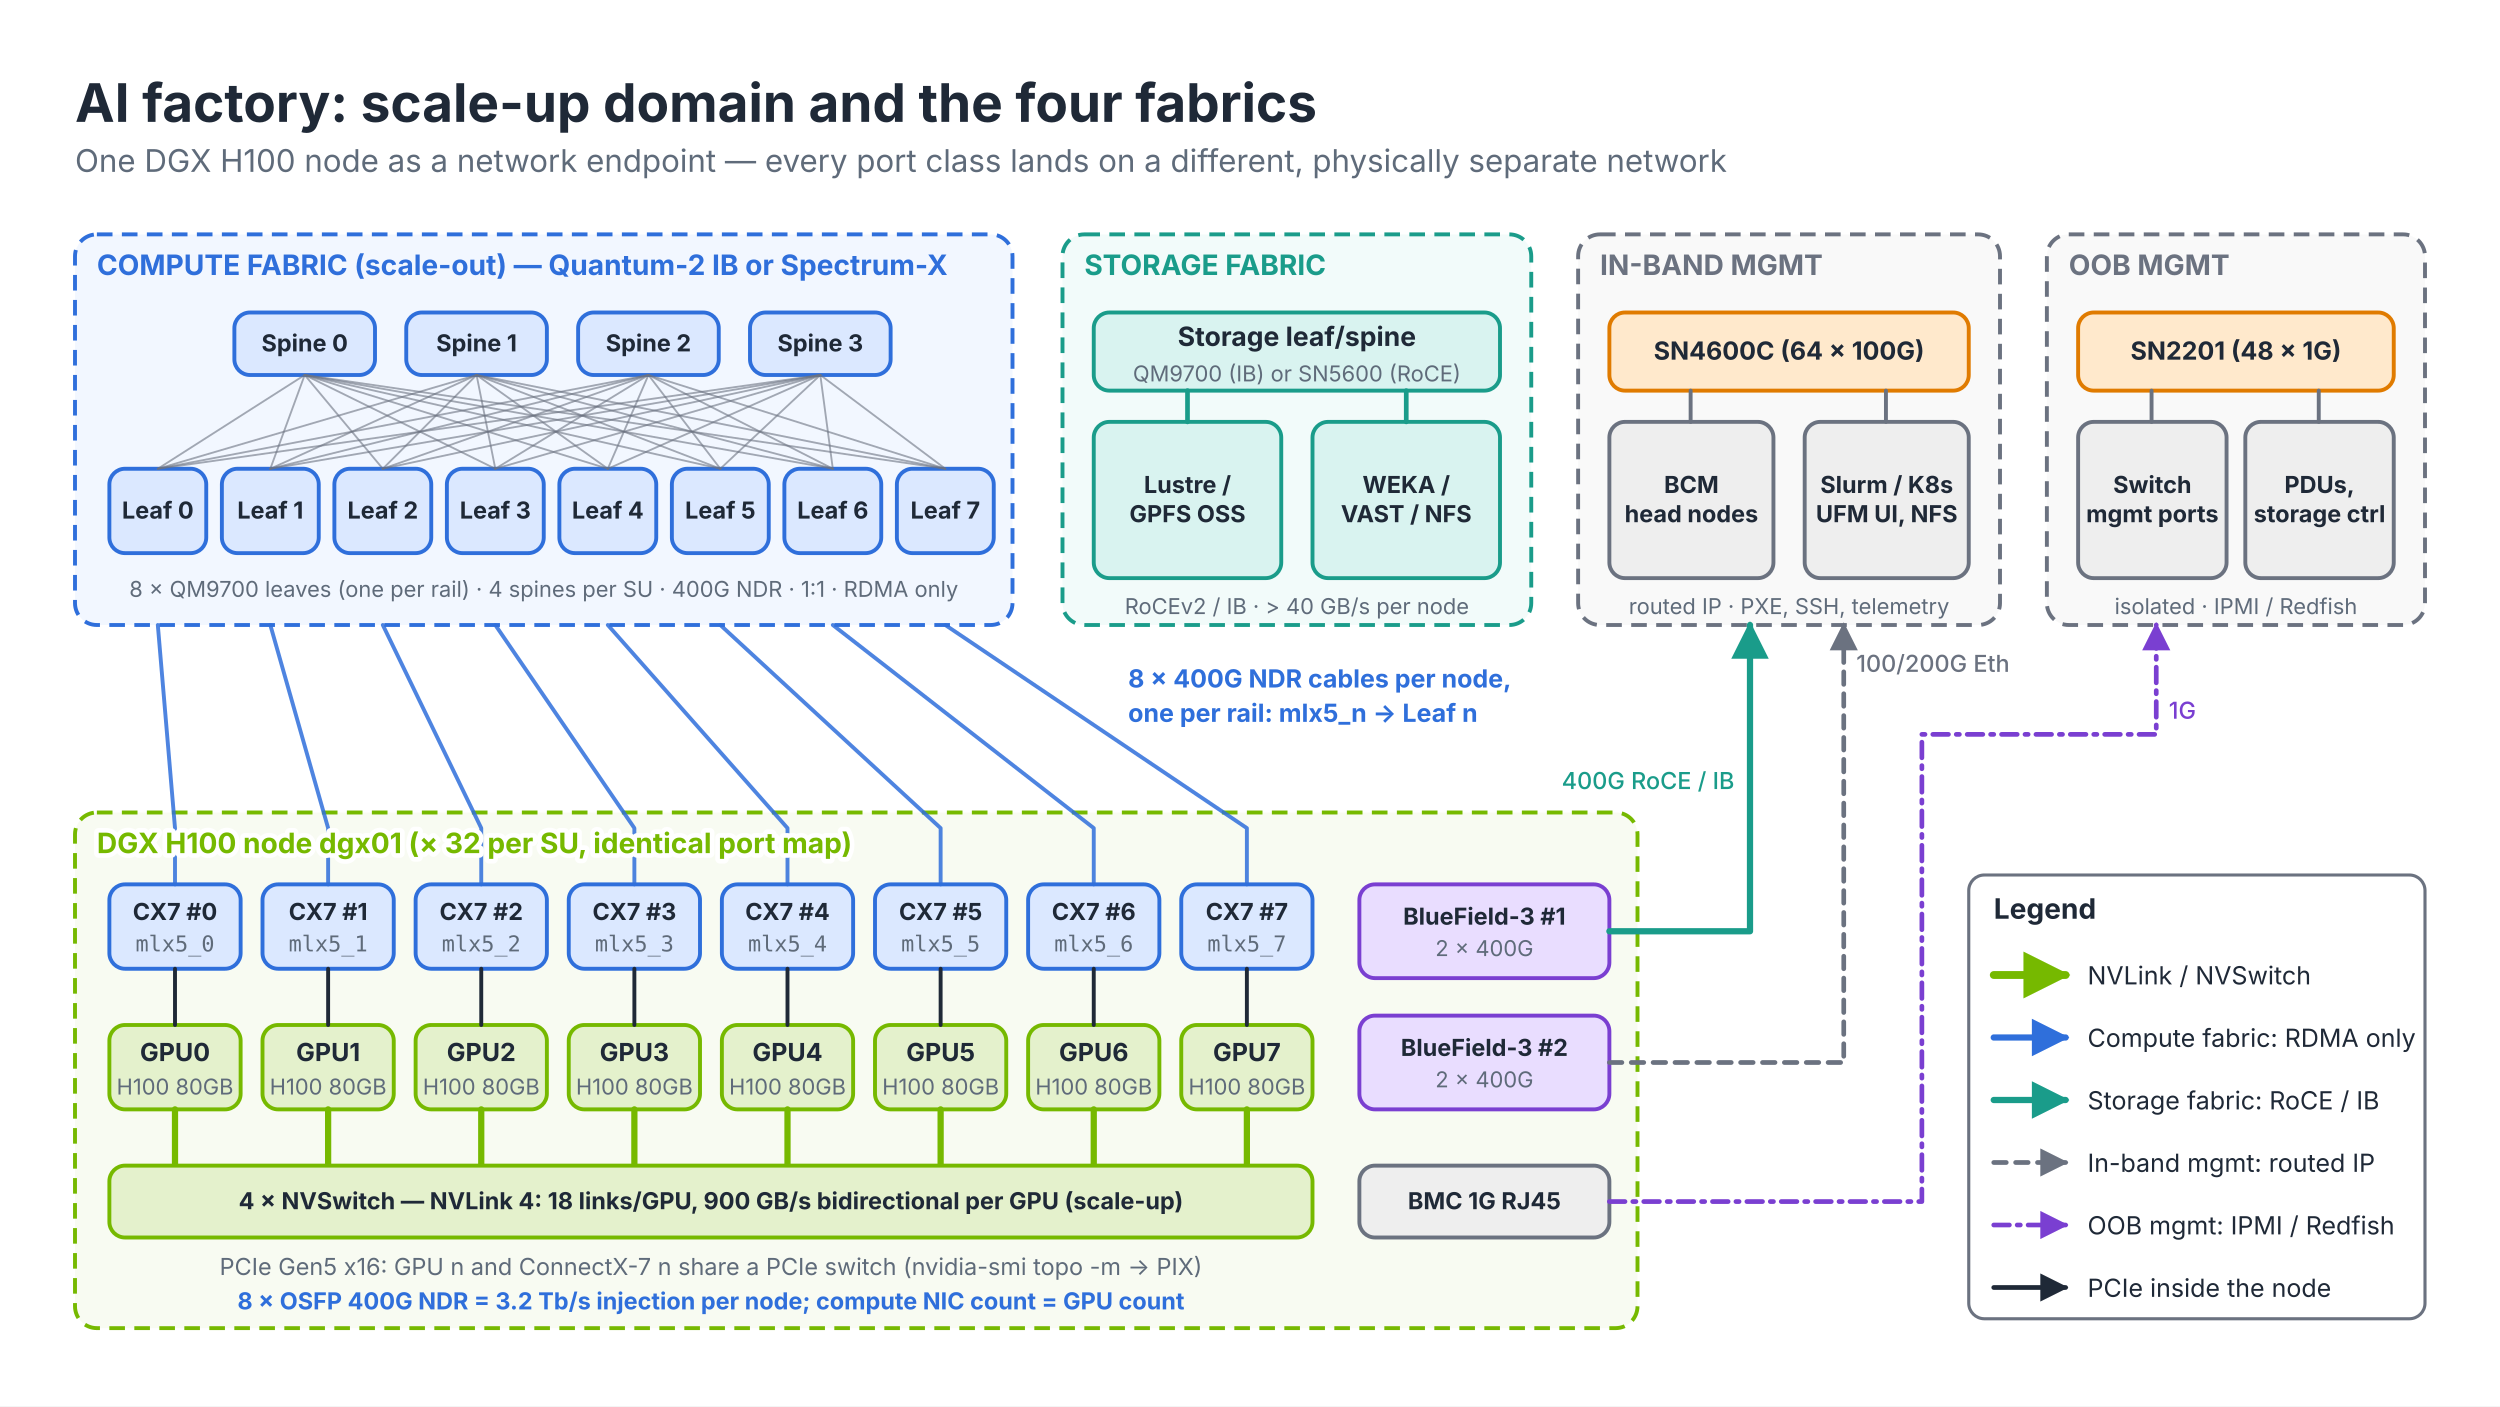
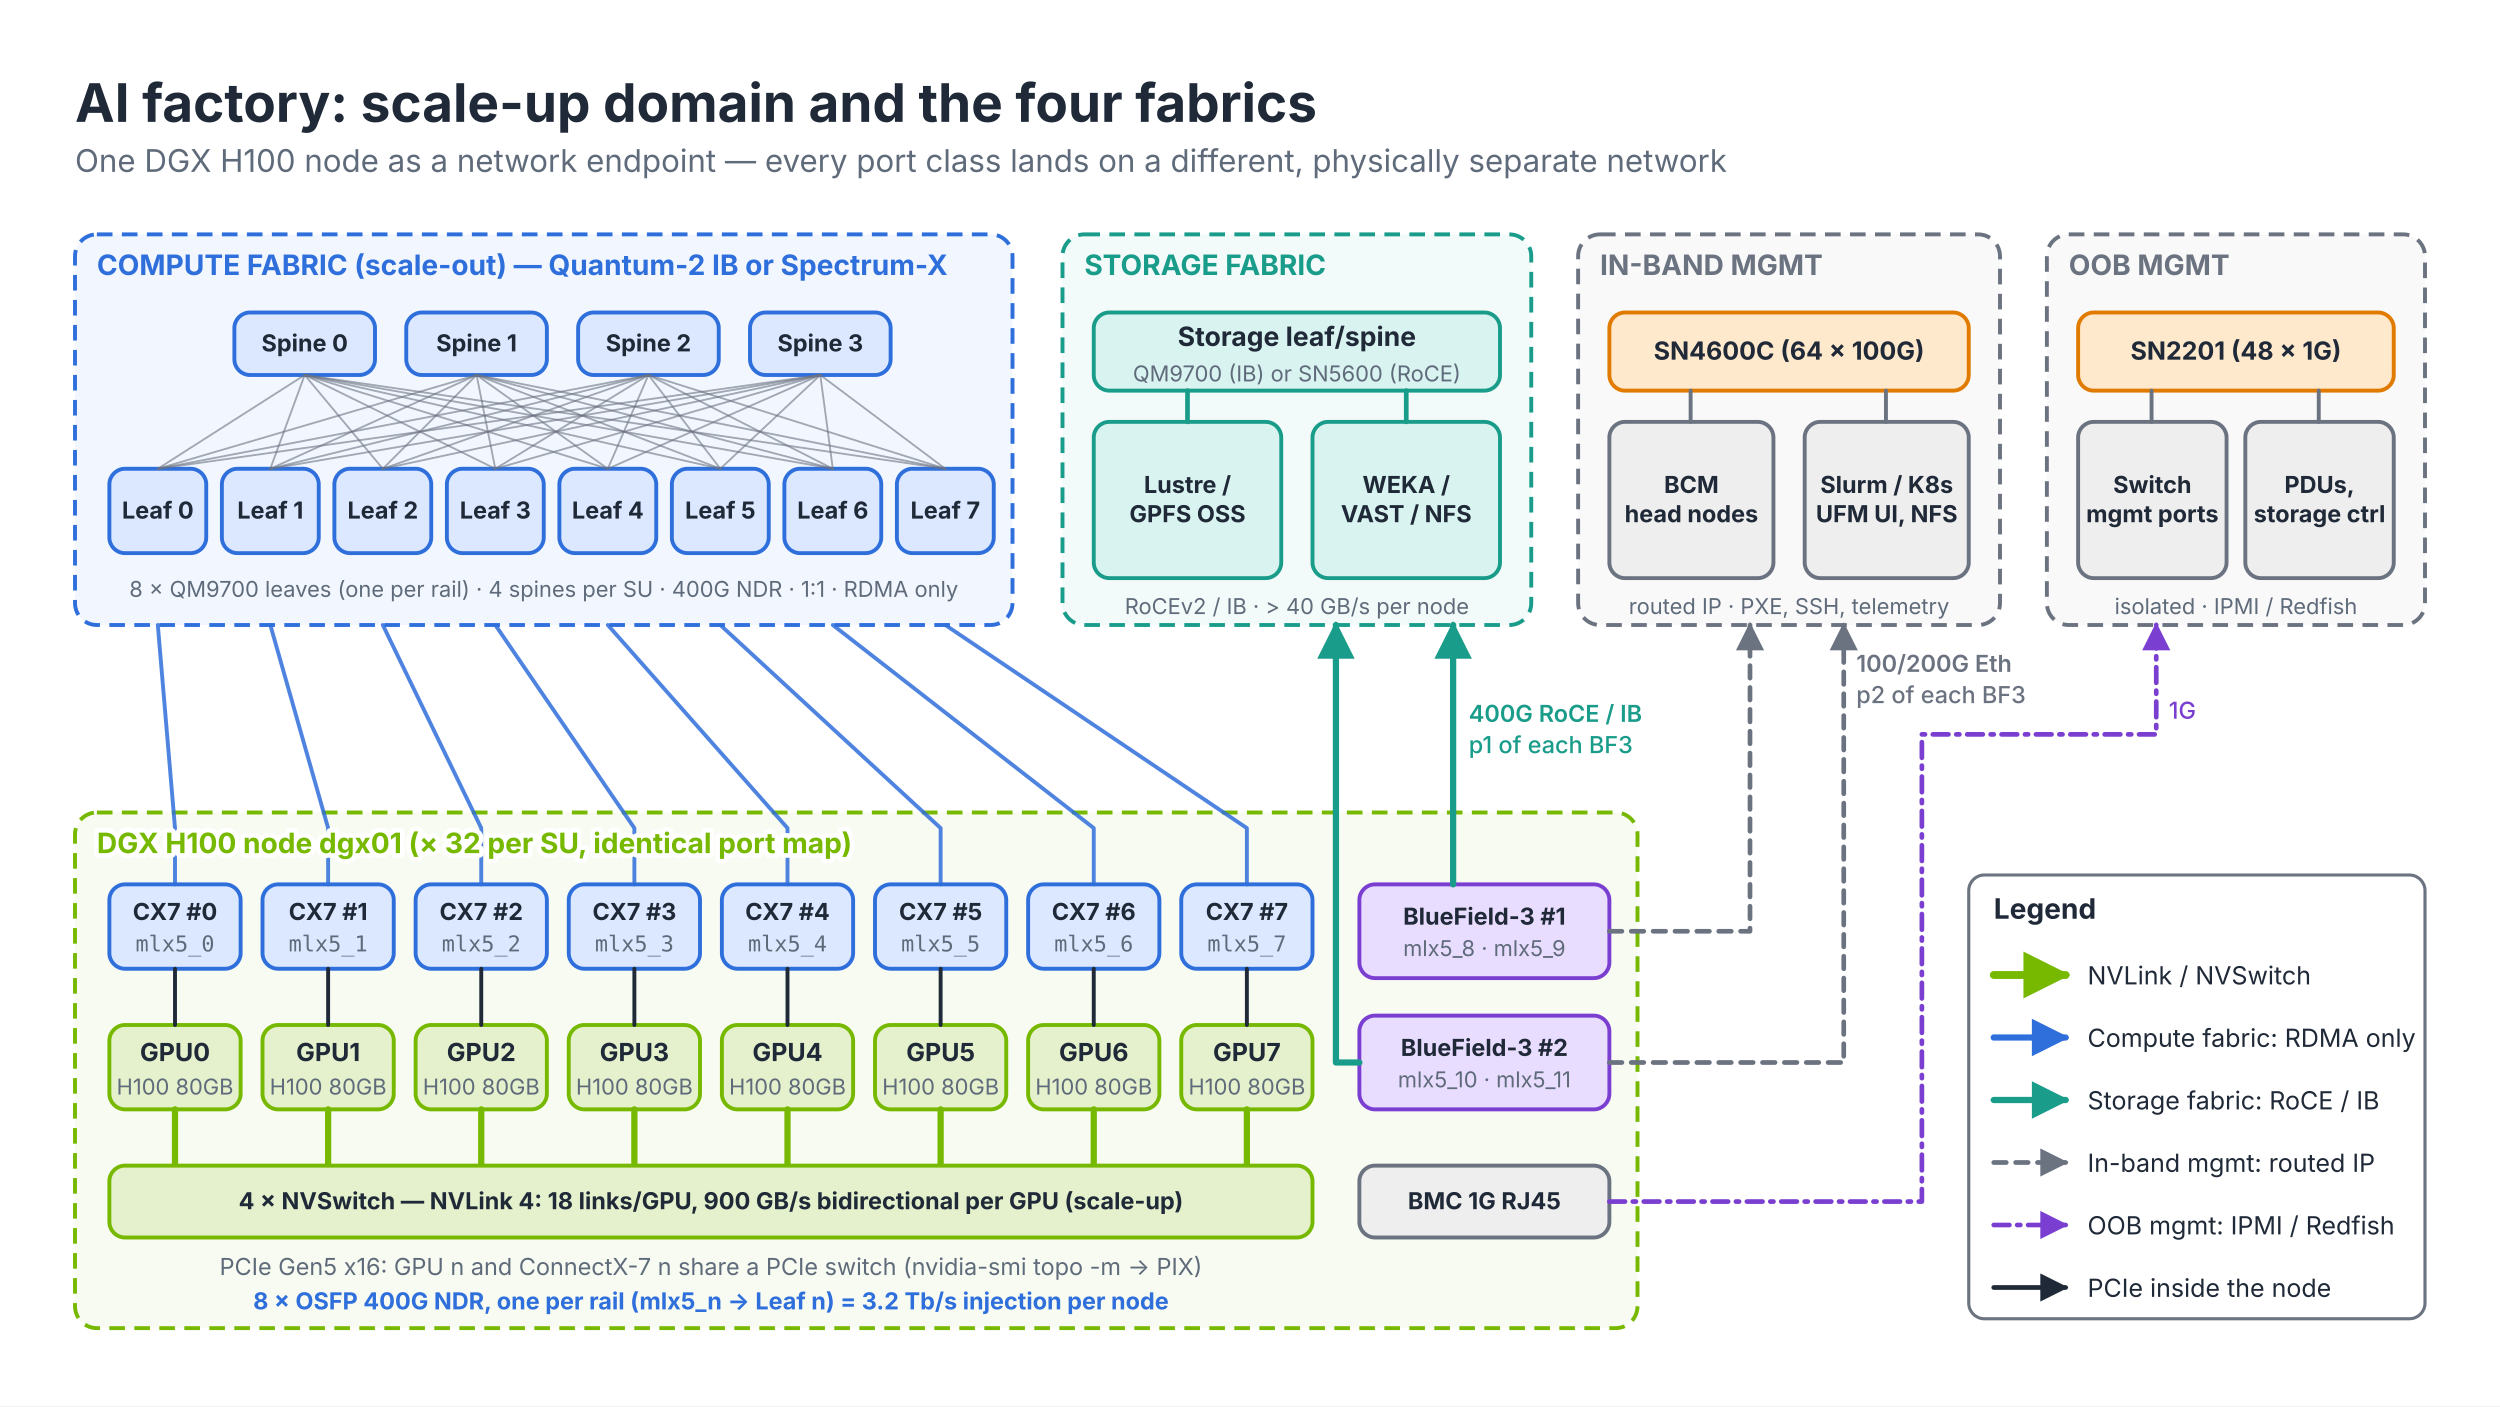
<svg xmlns="http://www.w3.org/2000/svg" viewBox="0 0 1600 900" width="100%" role="img" aria-label="AI factory: scale-up domain and the four fabrics">
  <defs>
    <marker id="arrow-blue" viewBox="0 0 10 10" refX="9" refY="5" markerWidth="6" markerHeight="6" orient="auto-start-reverse">
      <path d="M0,0 L10,5 L0,10 z" fill="#2f6fdb" />
    </marker>
    <marker id="arrow-orange" viewBox="0 0 10 10" refX="9" refY="5" markerWidth="6" markerHeight="6" orient="auto-start-reverse">
      <path d="M0,0 L10,5 L0,10 z" fill="#e07b00" />
    </marker>
    <marker id="arrow-green" viewBox="0 0 10 10" refX="9" refY="5" markerWidth="6" markerHeight="6" orient="auto-start-reverse">
      <path d="M0,0 L10,5 L0,10 z" fill="#76b900" />
    </marker>
    <marker id="arrow-teal" viewBox="0 0 10 10" refX="9" refY="5" markerWidth="6" markerHeight="6" orient="auto-start-reverse">
      <path d="M0,0 L10,5 L0,10 z" fill="#1a9c8a" />
    </marker>
    <marker id="arrow-gray" viewBox="0 0 10 10" refX="9" refY="5" markerWidth="6" markerHeight="6" orient="auto-start-reverse">
      <path d="M0,0 L10,5 L0,10 z" fill="#6b7280" />
    </marker>
    <marker id="arrow-red" viewBox="0 0 10 10" refX="9" refY="5" markerWidth="6" markerHeight="6" orient="auto-start-reverse">
      <path d="M0,0 L10,5 L0,10 z" fill="#d93025" />
    </marker>
    <marker id="arrow-purple" viewBox="0 0 10 10" refX="9" refY="5" markerWidth="6" markerHeight="6" orient="auto-start-reverse">
      <path d="M0,0 L10,5 L0,10 z" fill="#7a3fd1" />
    </marker>
    <marker id="arrow-dark" viewBox="0 0 10 10" refX="9" refY="5" markerWidth="6" markerHeight="6" orient="auto-start-reverse">
      <path d="M0,0 L10,5 L0,10 z" fill="#1f2937" />
    </marker>
    <marker id="arrow-gold" viewBox="0 0 10 10" refX="9" refY="5" markerWidth="6" markerHeight="6" orient="auto-start-reverse">
      <path d="M0,0 L10,5 L0,10 z" fill="#c9a400" />
    </marker>
  </defs>
  <rect x="0" y="0" width="1600" height="900" fill="#ffffff" />
  <text x="48" y="78" font-family="Inter, 'Segoe UI', Helvetica, Arial, sans-serif" font-size="34" font-weight="700" fill="#1f2937">AI factory: scale-up domain and the four fabrics</text>
  <text x="48" y="110" font-family="Inter, 'Segoe UI', Helvetica, Arial, sans-serif" font-size="20" fill="#5f6b7a">One DGX H100 node as a network endpoint — every port class lands on a different, physically separate network</text>
  <g>
    <rect x="48" y="150" width="600" height="250" rx="14" fill="#dbe8ff" fill-opacity="0.35" stroke="#2f6fdb" stroke-width="2.5" stroke-dasharray="10 6" />
  </g>
  <text x="62.0" y="176.0" font-family="Inter, 'Segoe UI', Helvetica, Arial, sans-serif" font-size="18" font-weight="700" fill="#2f6fdb" text-anchor="start">COMPUTE FABRIC (scale-out) — Quantum-2 IB or Spectrum-X</text>
  <g>
    <rect x="150" y="200" width="90" height="40" rx="10" fill="#dbe8ff" stroke="#2f6fdb" stroke-width="2.5" />
    <text x="195.0" y="224.9" font-family="Inter, 'Segoe UI', Helvetica, Arial, sans-serif" font-size="15" font-weight="700" fill="#1f2937" text-anchor="middle">Spine 0</text>
  </g>
  <g>
    <rect x="260" y="200" width="90" height="40" rx="10" fill="#dbe8ff" stroke="#2f6fdb" stroke-width="2.5" />
    <text x="305.0" y="224.9" font-family="Inter, 'Segoe UI', Helvetica, Arial, sans-serif" font-size="15" font-weight="700" fill="#1f2937" text-anchor="middle">Spine 1</text>
  </g>
  <g>
    <rect x="370" y="200" width="90" height="40" rx="10" fill="#dbe8ff" stroke="#2f6fdb" stroke-width="2.5" />
    <text x="415.0" y="224.9" font-family="Inter, 'Segoe UI', Helvetica, Arial, sans-serif" font-size="15" font-weight="700" fill="#1f2937" text-anchor="middle">Spine 2</text>
  </g>
  <g>
    <rect x="480" y="200" width="90" height="40" rx="10" fill="#dbe8ff" stroke="#2f6fdb" stroke-width="2.5" />
    <text x="525.0" y="224.9" font-family="Inter, 'Segoe UI', Helvetica, Arial, sans-serif" font-size="15" font-weight="700" fill="#1f2937" text-anchor="middle">Spine 3</text>
  </g>
  <g>
    <rect x="70" y="300" width="62" height="54" rx="10" fill="#dbe8ff" stroke="#2f6fdb" stroke-width="2.5" />
    <text x="101.0" y="331.9" font-family="Inter, 'Segoe UI', Helvetica, Arial, sans-serif" font-size="15" font-weight="700" fill="#1f2937" text-anchor="middle">Leaf 0</text>
  </g>
  <path d="M101.0,300.0 L195.0,240.0" fill="none" stroke="#6b7280" stroke-width="1.2" stroke-linecap="round" stroke-linejoin="round" opacity="0.6" />
  <path d="M101.0,300.0 L305.0,240.0" fill="none" stroke="#6b7280" stroke-width="1.2" stroke-linecap="round" stroke-linejoin="round" opacity="0.6" />
  <path d="M101.0,300.0 L415.0,240.0" fill="none" stroke="#6b7280" stroke-width="1.2" stroke-linecap="round" stroke-linejoin="round" opacity="0.6" />
  <path d="M101.0,300.0 L525.0,240.0" fill="none" stroke="#6b7280" stroke-width="1.2" stroke-linecap="round" stroke-linejoin="round" opacity="0.6" />
  <g>
    <rect x="142" y="300" width="62" height="54" rx="10" fill="#dbe8ff" stroke="#2f6fdb" stroke-width="2.5" />
    <text x="173.0" y="331.9" font-family="Inter, 'Segoe UI', Helvetica, Arial, sans-serif" font-size="15" font-weight="700" fill="#1f2937" text-anchor="middle">Leaf 1</text>
  </g>
  <path d="M173.0,300.0 L195.0,240.0" fill="none" stroke="#6b7280" stroke-width="1.2" stroke-linecap="round" stroke-linejoin="round" opacity="0.6" />
  <path d="M173.0,300.0 L305.0,240.0" fill="none" stroke="#6b7280" stroke-width="1.2" stroke-linecap="round" stroke-linejoin="round" opacity="0.6" />
  <path d="M173.0,300.0 L415.0,240.0" fill="none" stroke="#6b7280" stroke-width="1.2" stroke-linecap="round" stroke-linejoin="round" opacity="0.6" />
  <path d="M173.0,300.0 L525.0,240.0" fill="none" stroke="#6b7280" stroke-width="1.2" stroke-linecap="round" stroke-linejoin="round" opacity="0.6" />
  <g>
    <rect x="214" y="300" width="62" height="54" rx="10" fill="#dbe8ff" stroke="#2f6fdb" stroke-width="2.5" />
    <text x="245.0" y="331.9" font-family="Inter, 'Segoe UI', Helvetica, Arial, sans-serif" font-size="15" font-weight="700" fill="#1f2937" text-anchor="middle">Leaf 2</text>
  </g>
  <path d="M245.0,300.0 L195.0,240.0" fill="none" stroke="#6b7280" stroke-width="1.2" stroke-linecap="round" stroke-linejoin="round" opacity="0.6" />
  <path d="M245.0,300.0 L305.0,240.0" fill="none" stroke="#6b7280" stroke-width="1.2" stroke-linecap="round" stroke-linejoin="round" opacity="0.6" />
  <path d="M245.0,300.0 L415.0,240.0" fill="none" stroke="#6b7280" stroke-width="1.2" stroke-linecap="round" stroke-linejoin="round" opacity="0.6" />
  <path d="M245.0,300.0 L525.0,240.0" fill="none" stroke="#6b7280" stroke-width="1.2" stroke-linecap="round" stroke-linejoin="round" opacity="0.6" />
  <g>
    <rect x="286" y="300" width="62" height="54" rx="10" fill="#dbe8ff" stroke="#2f6fdb" stroke-width="2.5" />
    <text x="317.0" y="331.9" font-family="Inter, 'Segoe UI', Helvetica, Arial, sans-serif" font-size="15" font-weight="700" fill="#1f2937" text-anchor="middle">Leaf 3</text>
  </g>
  <path d="M317.0,300.0 L195.0,240.0" fill="none" stroke="#6b7280" stroke-width="1.2" stroke-linecap="round" stroke-linejoin="round" opacity="0.6" />
  <path d="M317.0,300.0 L305.0,240.0" fill="none" stroke="#6b7280" stroke-width="1.2" stroke-linecap="round" stroke-linejoin="round" opacity="0.6" />
  <path d="M317.0,300.0 L415.0,240.0" fill="none" stroke="#6b7280" stroke-width="1.2" stroke-linecap="round" stroke-linejoin="round" opacity="0.6" />
  <path d="M317.0,300.0 L525.0,240.0" fill="none" stroke="#6b7280" stroke-width="1.2" stroke-linecap="round" stroke-linejoin="round" opacity="0.6" />
  <g>
    <rect x="358" y="300" width="62" height="54" rx="10" fill="#dbe8ff" stroke="#2f6fdb" stroke-width="2.5" />
    <text x="389.0" y="331.9" font-family="Inter, 'Segoe UI', Helvetica, Arial, sans-serif" font-size="15" font-weight="700" fill="#1f2937" text-anchor="middle">Leaf 4</text>
  </g>
  <path d="M389.0,300.0 L195.0,240.0" fill="none" stroke="#6b7280" stroke-width="1.2" stroke-linecap="round" stroke-linejoin="round" opacity="0.6" />
  <path d="M389.0,300.0 L305.0,240.0" fill="none" stroke="#6b7280" stroke-width="1.2" stroke-linecap="round" stroke-linejoin="round" opacity="0.6" />
  <path d="M389.0,300.0 L415.0,240.0" fill="none" stroke="#6b7280" stroke-width="1.2" stroke-linecap="round" stroke-linejoin="round" opacity="0.6" />
  <path d="M389.0,300.0 L525.0,240.0" fill="none" stroke="#6b7280" stroke-width="1.2" stroke-linecap="round" stroke-linejoin="round" opacity="0.6" />
  <g>
    <rect x="430" y="300" width="62" height="54" rx="10" fill="#dbe8ff" stroke="#2f6fdb" stroke-width="2.5" />
    <text x="461.0" y="331.9" font-family="Inter, 'Segoe UI', Helvetica, Arial, sans-serif" font-size="15" font-weight="700" fill="#1f2937" text-anchor="middle">Leaf 5</text>
  </g>
  <path d="M461.0,300.0 L195.0,240.0" fill="none" stroke="#6b7280" stroke-width="1.2" stroke-linecap="round" stroke-linejoin="round" opacity="0.6" />
  <path d="M461.0,300.0 L305.0,240.0" fill="none" stroke="#6b7280" stroke-width="1.2" stroke-linecap="round" stroke-linejoin="round" opacity="0.6" />
  <path d="M461.0,300.0 L415.0,240.0" fill="none" stroke="#6b7280" stroke-width="1.2" stroke-linecap="round" stroke-linejoin="round" opacity="0.6" />
  <path d="M461.0,300.0 L525.0,240.0" fill="none" stroke="#6b7280" stroke-width="1.2" stroke-linecap="round" stroke-linejoin="round" opacity="0.6" />
  <g>
    <rect x="502" y="300" width="62" height="54" rx="10" fill="#dbe8ff" stroke="#2f6fdb" stroke-width="2.5" />
    <text x="533.0" y="331.9" font-family="Inter, 'Segoe UI', Helvetica, Arial, sans-serif" font-size="15" font-weight="700" fill="#1f2937" text-anchor="middle">Leaf 6</text>
  </g>
  <path d="M533.0,300.0 L195.0,240.0" fill="none" stroke="#6b7280" stroke-width="1.2" stroke-linecap="round" stroke-linejoin="round" opacity="0.6" />
  <path d="M533.0,300.0 L305.0,240.0" fill="none" stroke="#6b7280" stroke-width="1.2" stroke-linecap="round" stroke-linejoin="round" opacity="0.6" />
  <path d="M533.0,300.0 L415.0,240.0" fill="none" stroke="#6b7280" stroke-width="1.2" stroke-linecap="round" stroke-linejoin="round" opacity="0.6" />
  <path d="M533.0,300.0 L525.0,240.0" fill="none" stroke="#6b7280" stroke-width="1.2" stroke-linecap="round" stroke-linejoin="round" opacity="0.6" />
  <g>
    <rect x="574" y="300" width="62" height="54" rx="10" fill="#dbe8ff" stroke="#2f6fdb" stroke-width="2.5" />
    <text x="605.0" y="331.9" font-family="Inter, 'Segoe UI', Helvetica, Arial, sans-serif" font-size="15" font-weight="700" fill="#1f2937" text-anchor="middle">Leaf 7</text>
  </g>
  <path d="M605.0,300.0 L195.0,240.0" fill="none" stroke="#6b7280" stroke-width="1.2" stroke-linecap="round" stroke-linejoin="round" opacity="0.6" />
  <path d="M605.0,300.0 L305.0,240.0" fill="none" stroke="#6b7280" stroke-width="1.2" stroke-linecap="round" stroke-linejoin="round" opacity="0.6" />
  <path d="M605.0,300.0 L415.0,240.0" fill="none" stroke="#6b7280" stroke-width="1.2" stroke-linecap="round" stroke-linejoin="round" opacity="0.6" />
  <path d="M605.0,300.0 L525.0,240.0" fill="none" stroke="#6b7280" stroke-width="1.2" stroke-linecap="round" stroke-linejoin="round" opacity="0.6" />
  <text x="348.0" y="382.0" font-family="Inter, 'Segoe UI', Helvetica, Arial, sans-serif" font-size="14" font-weight="400" fill="#5f6b7a" text-anchor="middle">8 × QM9700 leaves (one per rail) · 4 spines per SU · 400G NDR · 1:1 · RDMA only</text>
  <g>
    <rect x="680" y="150" width="300" height="250" rx="14" fill="#d9f3f0" fill-opacity="0.35" stroke="#1a9c8a" stroke-width="2.5" stroke-dasharray="10 6" />
  </g>
  <text x="694.0" y="176.0" font-family="Inter, 'Segoe UI', Helvetica, Arial, sans-serif" font-size="18" font-weight="700" fill="#1a9c8a" text-anchor="start">STORAGE FABRIC</text>
  <g>
    <rect x="700" y="200" width="260" height="50" rx="10" fill="#d9f3f0" stroke="#1a9c8a" stroke-width="2.5" />
    <text x="830.0" y="221.4" font-family="Inter, 'Segoe UI', Helvetica, Arial, sans-serif" font-size="17" font-weight="700" fill="#1f2937" text-anchor="middle">Storage leaf/spine</text>
    <text x="830.0" y="244.1" font-family="Inter, 'Segoe UI', Helvetica, Arial, sans-serif" font-size="14" fill="#5f6b7a" text-anchor="middle">QM9700 (IB) or SN5600 (RoCE)</text>
  </g>
  <g>
    <rect x="700" y="270" width="120" height="100" rx="10" fill="#d9f3f0" stroke="#1a9c8a" stroke-width="2.5" />
    <text x="760.0" y="315.5" font-family="Inter, 'Segoe UI', Helvetica, Arial, sans-serif" font-size="15" font-weight="700" fill="#1f2937" text-anchor="middle">Lustre /</text>
    <text x="760.0" y="334.2" font-family="Inter, 'Segoe UI', Helvetica, Arial, sans-serif" font-size="15" font-weight="700" fill="#1f2937" text-anchor="middle">GPFS OSS</text>
  </g>
  <g>
    <rect x="840" y="270" width="120" height="100" rx="10" fill="#d9f3f0" stroke="#1a9c8a" stroke-width="2.5" />
    <text x="900.0" y="315.5" font-family="Inter, 'Segoe UI', Helvetica, Arial, sans-serif" font-size="15" font-weight="700" fill="#1f2937" text-anchor="middle">WEKA /</text>
    <text x="900.0" y="334.2" font-family="Inter, 'Segoe UI', Helvetica, Arial, sans-serif" font-size="15" font-weight="700" fill="#1f2937" text-anchor="middle">VAST / NFS</text>
  </g>
  <path d="M760.0,270.0 L760.0,250.0" fill="none" stroke="#1a9c8a" stroke-width="3" stroke-linecap="round" stroke-linejoin="round" />
  <path d="M900.0,270.0 L900.0,250.0" fill="none" stroke="#1a9c8a" stroke-width="3" stroke-linecap="round" stroke-linejoin="round" />
  <text x="830.0" y="393.0" font-family="Inter, 'Segoe UI', Helvetica, Arial, sans-serif" font-size="14" font-weight="400" fill="#5f6b7a" text-anchor="middle">RoCEv2 / IB · &gt; 40 GB/s per node</text>
  <g>
    <rect x="1010" y="150" width="270" height="250" rx="14" fill="#eeeeee" fill-opacity="0.35" stroke="#6b7280" stroke-width="2.5" stroke-dasharray="10 6" />
  </g>
  <text x="1024.0" y="176.0" font-family="Inter, 'Segoe UI', Helvetica, Arial, sans-serif" font-size="18" font-weight="700" fill="#6b7280" text-anchor="start">IN-BAND MGMT</text>
  <g>
    <rect x="1030" y="200" width="230" height="50" rx="10" fill="#ffe9cc" stroke="#e07b00" stroke-width="2.5" />
    <text x="1145.0" y="230.2" font-family="Inter, 'Segoe UI', Helvetica, Arial, sans-serif" font-size="16" font-weight="700" fill="#1f2937" text-anchor="middle">SN4600C (64 × 100G)</text>
  </g>
  <g>
    <rect x="1030" y="270" width="105" height="100" rx="10" fill="#eeeeee" stroke="#6b7280" stroke-width="2.5" />
    <text x="1082.5" y="315.5" font-family="Inter, 'Segoe UI', Helvetica, Arial, sans-serif" font-size="15" font-weight="700" fill="#1f2937" text-anchor="middle">BCM</text>
    <text x="1082.5" y="334.2" font-family="Inter, 'Segoe UI', Helvetica, Arial, sans-serif" font-size="15" font-weight="700" fill="#1f2937" text-anchor="middle">head nodes</text>
  </g>
  <g>
    <rect x="1155" y="270" width="105" height="100" rx="10" fill="#eeeeee" stroke="#6b7280" stroke-width="2.5" />
    <text x="1207.5" y="315.5" font-family="Inter, 'Segoe UI', Helvetica, Arial, sans-serif" font-size="15" font-weight="700" fill="#1f2937" text-anchor="middle">Slurm / K8s</text>
    <text x="1207.5" y="334.2" font-family="Inter, 'Segoe UI', Helvetica, Arial, sans-serif" font-size="15" font-weight="700" fill="#1f2937" text-anchor="middle">UFM UI, NFS</text>
  </g>
  <path d="M1082.0,270.0 L1082.0,250.0" fill="none" stroke="#6b7280" stroke-width="2.5" stroke-linecap="round" stroke-linejoin="round" />
  <path d="M1207.0,270.0 L1207.0,250.0" fill="none" stroke="#6b7280" stroke-width="2.5" stroke-linecap="round" stroke-linejoin="round" />
  <text x="1145.0" y="393.0" font-family="Inter, 'Segoe UI', Helvetica, Arial, sans-serif" font-size="14" font-weight="400" fill="#5f6b7a" text-anchor="middle">routed IP · PXE, SSH, telemetry</text>
  <g>
    <rect x="1310" y="150" width="242" height="250" rx="14" fill="#eeeeee" fill-opacity="0.35" stroke="#6b7280" stroke-width="2.5" stroke-dasharray="10 6" />
  </g>
  <text x="1324.0" y="176.0" font-family="Inter, 'Segoe UI', Helvetica, Arial, sans-serif" font-size="18" font-weight="700" fill="#6b7280" text-anchor="start">OOB MGMT</text>
  <g>
    <rect x="1330" y="200" width="202" height="50" rx="10" fill="#ffe9cc" stroke="#e07b00" stroke-width="2.5" />
    <text x="1431.0" y="230.2" font-family="Inter, 'Segoe UI', Helvetica, Arial, sans-serif" font-size="16" font-weight="700" fill="#1f2937" text-anchor="middle">SN2201 (48 × 1G)</text>
  </g>
  <g>
    <rect x="1330" y="270" width="95" height="100" rx="10" fill="#eeeeee" stroke="#6b7280" stroke-width="2.5" />
    <text x="1377.5" y="315.5" font-family="Inter, 'Segoe UI', Helvetica, Arial, sans-serif" font-size="15" font-weight="700" fill="#1f2937" text-anchor="middle">Switch</text>
    <text x="1377.5" y="334.2" font-family="Inter, 'Segoe UI', Helvetica, Arial, sans-serif" font-size="15" font-weight="700" fill="#1f2937" text-anchor="middle">mgmt ports</text>
  </g>
  <g>
    <rect x="1437" y="270" width="95" height="100" rx="10" fill="#eeeeee" stroke="#6b7280" stroke-width="2.5" />
    <text x="1484.5" y="315.5" font-family="Inter, 'Segoe UI', Helvetica, Arial, sans-serif" font-size="15" font-weight="700" fill="#1f2937" text-anchor="middle">PDUs,</text>
    <text x="1484.5" y="334.2" font-family="Inter, 'Segoe UI', Helvetica, Arial, sans-serif" font-size="15" font-weight="700" fill="#1f2937" text-anchor="middle">storage ctrl</text>
  </g>
  <path d="M1377.0,270.0 L1377.0,250.0" fill="none" stroke="#6b7280" stroke-width="2.5" stroke-linecap="round" stroke-linejoin="round" />
  <path d="M1484.0,270.0 L1484.0,250.0" fill="none" stroke="#6b7280" stroke-width="2.5" stroke-linecap="round" stroke-linejoin="round" />
  <text x="1431.0" y="393.0" font-family="Inter, 'Segoe UI', Helvetica, Arial, sans-serif" font-size="14" font-weight="400" fill="#5f6b7a" text-anchor="middle">isolated · IPMI / Redfish</text>
  <g>
    <rect x="48" y="520" width="1000" height="330" rx="14" fill="#e4f1cc" fill-opacity="0.25" stroke="#76b900" stroke-width="2.5" stroke-dasharray="10 6" />
  </g>
  <g>
    <rect x="70" y="566" width="84" height="54" rx="10" fill="#dbe8ff" stroke="#2f6fdb" stroke-width="2.5" />
    <text x="112.0" y="588.8" font-family="Inter, 'Segoe UI', Helvetica, Arial, sans-serif" font-size="15" font-weight="700" fill="#1f2937" text-anchor="middle">CX7 #0</text>
    <text x="112.0" y="608.9" font-family="'JetBrains Mono', Consolas, monospace" font-size="14" fill="#5f6b7a" text-anchor="middle">mlx5_0</text>
  </g>
  <g>
    <rect x="70" y="656" width="84" height="54" rx="10" fill="#e4f1cc" stroke="#76b900" stroke-width="2.5" />
    <text x="112.0" y="679.1" font-family="Inter, 'Segoe UI', Helvetica, Arial, sans-serif" font-size="16" font-weight="700" fill="#1f2937" text-anchor="middle">GPU0</text>
    <text x="112.0" y="700.5" font-family="Inter, 'Segoe UI', Helvetica, Arial, sans-serif" font-size="14" fill="#5f6b7a" text-anchor="middle">H100 80GB</text>
  </g>
  <path d="M112.0,620.0 L112.0,656.0" fill="none" stroke="#1f2937" stroke-width="2.5" stroke-linecap="round" stroke-linejoin="round" />
  <path d="M112.0,710.0 L112.0,746.0" fill="none" stroke="#76b900" stroke-width="4" stroke-linecap="round" stroke-linejoin="round" />
  <g>
    <rect x="168" y="566" width="84" height="54" rx="10" fill="#dbe8ff" stroke="#2f6fdb" stroke-width="2.5" />
    <text x="210.0" y="588.8" font-family="Inter, 'Segoe UI', Helvetica, Arial, sans-serif" font-size="15" font-weight="700" fill="#1f2937" text-anchor="middle">CX7 #1</text>
    <text x="210.0" y="608.9" font-family="'JetBrains Mono', Consolas, monospace" font-size="14" fill="#5f6b7a" text-anchor="middle">mlx5_1</text>
  </g>
  <g>
    <rect x="168" y="656" width="84" height="54" rx="10" fill="#e4f1cc" stroke="#76b900" stroke-width="2.5" />
    <text x="210.0" y="679.1" font-family="Inter, 'Segoe UI', Helvetica, Arial, sans-serif" font-size="16" font-weight="700" fill="#1f2937" text-anchor="middle">GPU1</text>
    <text x="210.0" y="700.5" font-family="Inter, 'Segoe UI', Helvetica, Arial, sans-serif" font-size="14" fill="#5f6b7a" text-anchor="middle">H100 80GB</text>
  </g>
  <path d="M210.0,620.0 L210.0,656.0" fill="none" stroke="#1f2937" stroke-width="2.5" stroke-linecap="round" stroke-linejoin="round" />
  <path d="M210.0,710.0 L210.0,746.0" fill="none" stroke="#76b900" stroke-width="4" stroke-linecap="round" stroke-linejoin="round" />
  <g>
    <rect x="266" y="566" width="84" height="54" rx="10" fill="#dbe8ff" stroke="#2f6fdb" stroke-width="2.5" />
    <text x="308.0" y="588.8" font-family="Inter, 'Segoe UI', Helvetica, Arial, sans-serif" font-size="15" font-weight="700" fill="#1f2937" text-anchor="middle">CX7 #2</text>
    <text x="308.0" y="608.9" font-family="'JetBrains Mono', Consolas, monospace" font-size="14" fill="#5f6b7a" text-anchor="middle">mlx5_2</text>
  </g>
  <g>
    <rect x="266" y="656" width="84" height="54" rx="10" fill="#e4f1cc" stroke="#76b900" stroke-width="2.5" />
    <text x="308.0" y="679.1" font-family="Inter, 'Segoe UI', Helvetica, Arial, sans-serif" font-size="16" font-weight="700" fill="#1f2937" text-anchor="middle">GPU2</text>
    <text x="308.0" y="700.5" font-family="Inter, 'Segoe UI', Helvetica, Arial, sans-serif" font-size="14" fill="#5f6b7a" text-anchor="middle">H100 80GB</text>
  </g>
  <path d="M308.0,620.0 L308.0,656.0" fill="none" stroke="#1f2937" stroke-width="2.5" stroke-linecap="round" stroke-linejoin="round" />
  <path d="M308.0,710.0 L308.0,746.0" fill="none" stroke="#76b900" stroke-width="4" stroke-linecap="round" stroke-linejoin="round" />
  <g>
    <rect x="364" y="566" width="84" height="54" rx="10" fill="#dbe8ff" stroke="#2f6fdb" stroke-width="2.5" />
    <text x="406.0" y="588.8" font-family="Inter, 'Segoe UI', Helvetica, Arial, sans-serif" font-size="15" font-weight="700" fill="#1f2937" text-anchor="middle">CX7 #3</text>
    <text x="406.0" y="608.9" font-family="'JetBrains Mono', Consolas, monospace" font-size="14" fill="#5f6b7a" text-anchor="middle">mlx5_3</text>
  </g>
  <g>
    <rect x="364" y="656" width="84" height="54" rx="10" fill="#e4f1cc" stroke="#76b900" stroke-width="2.5" />
    <text x="406.0" y="679.1" font-family="Inter, 'Segoe UI', Helvetica, Arial, sans-serif" font-size="16" font-weight="700" fill="#1f2937" text-anchor="middle">GPU3</text>
    <text x="406.0" y="700.5" font-family="Inter, 'Segoe UI', Helvetica, Arial, sans-serif" font-size="14" fill="#5f6b7a" text-anchor="middle">H100 80GB</text>
  </g>
  <path d="M406.0,620.0 L406.0,656.0" fill="none" stroke="#1f2937" stroke-width="2.5" stroke-linecap="round" stroke-linejoin="round" />
  <path d="M406.0,710.0 L406.0,746.0" fill="none" stroke="#76b900" stroke-width="4" stroke-linecap="round" stroke-linejoin="round" />
  <g>
    <rect x="462" y="566" width="84" height="54" rx="10" fill="#dbe8ff" stroke="#2f6fdb" stroke-width="2.5" />
    <text x="504.0" y="588.8" font-family="Inter, 'Segoe UI', Helvetica, Arial, sans-serif" font-size="15" font-weight="700" fill="#1f2937" text-anchor="middle">CX7 #4</text>
    <text x="504.0" y="608.9" font-family="'JetBrains Mono', Consolas, monospace" font-size="14" fill="#5f6b7a" text-anchor="middle">mlx5_4</text>
  </g>
  <g>
    <rect x="462" y="656" width="84" height="54" rx="10" fill="#e4f1cc" stroke="#76b900" stroke-width="2.5" />
    <text x="504.0" y="679.1" font-family="Inter, 'Segoe UI', Helvetica, Arial, sans-serif" font-size="16" font-weight="700" fill="#1f2937" text-anchor="middle">GPU4</text>
    <text x="504.0" y="700.5" font-family="Inter, 'Segoe UI', Helvetica, Arial, sans-serif" font-size="14" fill="#5f6b7a" text-anchor="middle">H100 80GB</text>
  </g>
  <path d="M504.0,620.0 L504.0,656.0" fill="none" stroke="#1f2937" stroke-width="2.5" stroke-linecap="round" stroke-linejoin="round" />
  <path d="M504.0,710.0 L504.0,746.0" fill="none" stroke="#76b900" stroke-width="4" stroke-linecap="round" stroke-linejoin="round" />
  <g>
    <rect x="560" y="566" width="84" height="54" rx="10" fill="#dbe8ff" stroke="#2f6fdb" stroke-width="2.5" />
    <text x="602.0" y="588.8" font-family="Inter, 'Segoe UI', Helvetica, Arial, sans-serif" font-size="15" font-weight="700" fill="#1f2937" text-anchor="middle">CX7 #5</text>
    <text x="602.0" y="608.9" font-family="'JetBrains Mono', Consolas, monospace" font-size="14" fill="#5f6b7a" text-anchor="middle">mlx5_5</text>
  </g>
  <g>
    <rect x="560" y="656" width="84" height="54" rx="10" fill="#e4f1cc" stroke="#76b900" stroke-width="2.5" />
    <text x="602.0" y="679.1" font-family="Inter, 'Segoe UI', Helvetica, Arial, sans-serif" font-size="16" font-weight="700" fill="#1f2937" text-anchor="middle">GPU5</text>
    <text x="602.0" y="700.5" font-family="Inter, 'Segoe UI', Helvetica, Arial, sans-serif" font-size="14" fill="#5f6b7a" text-anchor="middle">H100 80GB</text>
  </g>
  <path d="M602.0,620.0 L602.0,656.0" fill="none" stroke="#1f2937" stroke-width="2.5" stroke-linecap="round" stroke-linejoin="round" />
  <path d="M602.0,710.0 L602.0,746.0" fill="none" stroke="#76b900" stroke-width="4" stroke-linecap="round" stroke-linejoin="round" />
  <g>
    <rect x="658" y="566" width="84" height="54" rx="10" fill="#dbe8ff" stroke="#2f6fdb" stroke-width="2.5" />
    <text x="700.0" y="588.8" font-family="Inter, 'Segoe UI', Helvetica, Arial, sans-serif" font-size="15" font-weight="700" fill="#1f2937" text-anchor="middle">CX7 #6</text>
    <text x="700.0" y="608.9" font-family="'JetBrains Mono', Consolas, monospace" font-size="14" fill="#5f6b7a" text-anchor="middle">mlx5_6</text>
  </g>
  <g>
    <rect x="658" y="656" width="84" height="54" rx="10" fill="#e4f1cc" stroke="#76b900" stroke-width="2.5" />
    <text x="700.0" y="679.1" font-family="Inter, 'Segoe UI', Helvetica, Arial, sans-serif" font-size="16" font-weight="700" fill="#1f2937" text-anchor="middle">GPU6</text>
    <text x="700.0" y="700.5" font-family="Inter, 'Segoe UI', Helvetica, Arial, sans-serif" font-size="14" fill="#5f6b7a" text-anchor="middle">H100 80GB</text>
  </g>
  <path d="M700.0,620.0 L700.0,656.0" fill="none" stroke="#1f2937" stroke-width="2.5" stroke-linecap="round" stroke-linejoin="round" />
  <path d="M700.0,710.0 L700.0,746.0" fill="none" stroke="#76b900" stroke-width="4" stroke-linecap="round" stroke-linejoin="round" />
  <g>
    <rect x="756" y="566" width="84" height="54" rx="10" fill="#dbe8ff" stroke="#2f6fdb" stroke-width="2.5" />
    <text x="798.0" y="588.8" font-family="Inter, 'Segoe UI', Helvetica, Arial, sans-serif" font-size="15" font-weight="700" fill="#1f2937" text-anchor="middle">CX7 #7</text>
    <text x="798.0" y="608.9" font-family="'JetBrains Mono', Consolas, monospace" font-size="14" fill="#5f6b7a" text-anchor="middle">mlx5_7</text>
  </g>
  <g>
    <rect x="756" y="656" width="84" height="54" rx="10" fill="#e4f1cc" stroke="#76b900" stroke-width="2.5" />
    <text x="798.0" y="679.1" font-family="Inter, 'Segoe UI', Helvetica, Arial, sans-serif" font-size="16" font-weight="700" fill="#1f2937" text-anchor="middle">GPU7</text>
    <text x="798.0" y="700.5" font-family="Inter, 'Segoe UI', Helvetica, Arial, sans-serif" font-size="14" fill="#5f6b7a" text-anchor="middle">H100 80GB</text>
  </g>
  <path d="M798.0,620.0 L798.0,656.0" fill="none" stroke="#1f2937" stroke-width="2.5" stroke-linecap="round" stroke-linejoin="round" />
  <path d="M798.0,710.0 L798.0,746.0" fill="none" stroke="#76b900" stroke-width="4" stroke-linecap="round" stroke-linejoin="round" />
  <g>
    <rect x="70" y="746" width="770" height="46" rx="10" fill="#e4f1cc" stroke="#76b900" stroke-width="2.5" />
    <text x="455.0" y="773.9" font-family="Inter, 'Segoe UI', Helvetica, Arial, sans-serif" font-size="15" font-weight="700" fill="#1f2937" text-anchor="middle">4 × NVSwitch  —  NVLink 4: 18 links/GPU, 900 GB/s bidirectional per GPU (scale-up)</text>
  </g>
  <text x="455.0" y="816.0" font-family="Inter, 'Segoe UI', Helvetica, Arial, sans-serif" font-size="15" font-weight="400" fill="#5f6b7a" text-anchor="middle">PCIe Gen5 x16: GPU n and ConnectX-7 n share a PCIe switch  (nvidia-smi topo -m → PIX)</text>
-   <text x="455.0" y="838.0" font-family="Inter, 'Segoe UI', Helvetica, Arial, sans-serif" font-size="15" font-weight="700" fill="#2f6fdb" text-anchor="middle">8 × OSFP 400G NDR = 3.2 Tb/s injection per node; compute NIC count = GPU count</text>
+   <text x="455.0" y="838.0" font-family="Inter, 'Segoe UI', Helvetica, Arial, sans-serif" font-size="15" font-weight="700" fill="#2f6fdb" text-anchor="middle">8 × OSFP 400G NDR, one per rail (mlx5_n → Leaf n) = 3.2 Tb/s injection per node</text>
  <g>
    <rect x="870" y="566" width="160" height="60" rx="10" fill="#e9ddff" stroke="#7a3fd1" stroke-width="2.5" />
    <text x="950.0" y="591.8" font-family="Inter, 'Segoe UI', Helvetica, Arial, sans-serif" font-size="15" font-weight="700" fill="#1f2937" text-anchor="middle">BlueField-3 #1</text>
-     <text x="950.0" y="611.9" font-family="Inter, 'Segoe UI', Helvetica, Arial, sans-serif" font-size="14" fill="#5f6b7a" text-anchor="middle">2 × 400G</text>
+     <text x="950.0" y="611.9" font-family="Inter, 'Segoe UI', Helvetica, Arial, sans-serif" font-size="14" fill="#5f6b7a" text-anchor="middle">mlx5_8 · mlx5_9</text>
  </g>
  <g>
    <rect x="870" y="650" width="160" height="60" rx="10" fill="#e9ddff" stroke="#7a3fd1" stroke-width="2.5" />
    <text x="950.0" y="675.8" font-family="Inter, 'Segoe UI', Helvetica, Arial, sans-serif" font-size="15" font-weight="700" fill="#1f2937" text-anchor="middle">BlueField-3 #2</text>
-     <text x="950.0" y="695.9" font-family="Inter, 'Segoe UI', Helvetica, Arial, sans-serif" font-size="14" fill="#5f6b7a" text-anchor="middle">2 × 400G</text>
+     <text x="950.0" y="695.9" font-family="Inter, 'Segoe UI', Helvetica, Arial, sans-serif" font-size="14" fill="#5f6b7a" text-anchor="middle">mlx5_10 · mlx5_11</text>
  </g>
  <g>
    <rect x="870" y="746" width="160" height="46" rx="10" fill="#eeeeee" stroke="#6b7280" stroke-width="2.5" />
    <text x="950.0" y="773.9" font-family="Inter, 'Segoe UI', Helvetica, Arial, sans-serif" font-size="15" font-weight="700" fill="#1f2937" text-anchor="middle">BMC  1G RJ45</text>
  </g>
  <path d="M112.0,566.0 L112.0,530.0 L101.0,400.0" fill="none" stroke="#2f6fdb" stroke-width="2.5" stroke-linecap="round" stroke-linejoin="round" opacity="0.85" />
  <path d="M210.0,566.0 L210.0,530.0 L173.0,400.0" fill="none" stroke="#2f6fdb" stroke-width="2.5" stroke-linecap="round" stroke-linejoin="round" opacity="0.85" />
  <path d="M308.0,566.0 L308.0,530.0 L245.0,400.0" fill="none" stroke="#2f6fdb" stroke-width="2.5" stroke-linecap="round" stroke-linejoin="round" opacity="0.85" />
  <path d="M406.0,566.0 L406.0,530.0 L317.0,400.0" fill="none" stroke="#2f6fdb" stroke-width="2.5" stroke-linecap="round" stroke-linejoin="round" opacity="0.85" />
  <path d="M504.0,566.0 L504.0,530.0 L389.0,400.0" fill="none" stroke="#2f6fdb" stroke-width="2.5" stroke-linecap="round" stroke-linejoin="round" opacity="0.85" />
  <path d="M602.0,566.0 L602.0,530.0 L461.0,400.0" fill="none" stroke="#2f6fdb" stroke-width="2.5" stroke-linecap="round" stroke-linejoin="round" opacity="0.85" />
  <path d="M700.0,566.0 L700.0,530.0 L533.0,400.0" fill="none" stroke="#2f6fdb" stroke-width="2.5" stroke-linecap="round" stroke-linejoin="round" opacity="0.85" />
  <path d="M798.0,566.0 L798.0,530.0 L605.0,400.0" fill="none" stroke="#2f6fdb" stroke-width="2.5" stroke-linecap="round" stroke-linejoin="round" opacity="0.85" />
  <text x="62.0" y="546.0" font-family="Inter, 'Segoe UI', Helvetica, Arial, sans-serif" font-size="18" font-weight="700" fill="#ffffff" stroke="#ffffff" stroke-width="6" stroke-linejoin="round" text-anchor="start" aria-hidden="true">DGX H100 node dgx01   (× 32 per SU, identical port map)</text>
  <text x="62.0" y="546.0" font-family="Inter, 'Segoe UI', Helvetica, Arial, sans-serif" font-size="18" font-weight="700" fill="#76b900" text-anchor="start">DGX H100 node dgx01   (× 32 per SU, identical port map)</text>
-   <text x="722.0" y="440.0" font-family="Inter, 'Segoe UI', Helvetica, Arial, sans-serif" font-size="16" font-weight="700" fill="#2f6fdb" text-anchor="start">8 × 400G NDR cables per node,</text>
-   <text x="722.0" y="462.0" font-family="Inter, 'Segoe UI', Helvetica, Arial, sans-serif" font-size="16" font-weight="700" fill="#2f6fdb" text-anchor="start">one per rail: mlx5_n → Leaf n</text>
-   <path d="M1030.0,596.0 L1120.0,596.0 L1120.0,400.0" fill="none" stroke="#1a9c8a" stroke-width="4" stroke-linecap="round" stroke-linejoin="round" marker-end="url(#arrow-teal)" />
-   <text x="1110.0" y="505.0" font-family="Inter, 'Segoe UI', Helvetica, Arial, sans-serif" font-size="15" font-weight="500" fill="#1a9c8a" text-anchor="end">400G RoCE / IB</text>
+   <path d="M930.0,566.0 L930.0,400.0" fill="none" stroke="#1a9c8a" stroke-width="4" stroke-linecap="round" stroke-linejoin="round" marker-end="url(#arrow-teal)" />
+   <path d="M870.0,680.0 L855.0,680.0 L855.0,400.0" fill="none" stroke="#1a9c8a" stroke-width="4" stroke-linecap="round" stroke-linejoin="round" marker-end="url(#arrow-teal)" />
+   <text x="940.0" y="462.0" font-family="Inter, 'Segoe UI', Helvetica, Arial, sans-serif" font-size="15" font-weight="600" fill="#1a9c8a" text-anchor="start">400G RoCE / IB</text>
+   <text x="940.0" y="482.0" font-family="Inter, 'Segoe UI', Helvetica, Arial, sans-serif" font-size="15" font-weight="500" fill="#1a9c8a" text-anchor="start">p1 of each BF3</text>
+   <path d="M1030.0,596.0 L1120.0,596.0 L1120.0,400.0" fill="none" stroke="#6b7280" stroke-width="3" stroke-linecap="round" stroke-linejoin="round" stroke-dasharray="8 6" marker-end="url(#arrow-gray)" />
  <path d="M1030.0,680.0 L1180.0,680.0 L1180.0,400.0" fill="none" stroke="#6b7280" stroke-width="3" stroke-linecap="round" stroke-linejoin="round" stroke-dasharray="8 6" marker-end="url(#arrow-gray)" />
-   <text x="1188.0" y="430.0" font-family="Inter, 'Segoe UI', Helvetica, Arial, sans-serif" font-size="15" font-weight="500" fill="#6b7280" text-anchor="start">100/200G Eth</text>
+   <text x="1188.0" y="430.0" font-family="Inter, 'Segoe UI', Helvetica, Arial, sans-serif" font-size="15" font-weight="600" fill="#6b7280" text-anchor="start">100/200G Eth</text>
+   <text x="1188.0" y="450.0" font-family="Inter, 'Segoe UI', Helvetica, Arial, sans-serif" font-size="15" font-weight="500" fill="#6b7280" text-anchor="start">p2 of each BF3</text>
  <path d="M1030.0,769.0 L1230.0,769.0 L1230.0,470.0 L1380.0,470.0 L1380.0,400.0" fill="none" stroke="#7a3fd1" stroke-width="3" stroke-linecap="round" stroke-linejoin="round" stroke-dasharray="10 5 2 5" marker-end="url(#arrow-purple)" />
  <text x="1388.0" y="460.0" font-family="Inter, 'Segoe UI', Helvetica, Arial, sans-serif" font-size="15" font-weight="500" fill="#7a3fd1" text-anchor="start">1G</text>
  <rect x="1260" y="560" width="292" height="284" rx="10" fill="#ffffff" stroke="#6b7280" stroke-width="2" />
  <text x="1276.0" y="588.0" font-family="Inter, 'Segoe UI', Helvetica, Arial, sans-serif" font-size="18" font-weight="700" fill="#1f2937" text-anchor="start">Legend</text>
  <path d="M1276,624.0 L1322,624.0" fill="none" stroke="#76b900" stroke-width="5" stroke-linecap="round" marker-end="url(#arrow-green)" />
  <text x="1336.0" y="630.0" font-family="Inter, 'Segoe UI', Helvetica, Arial, sans-serif" font-size="16" font-weight="400" fill="#1f2937" text-anchor="start">NVLink / NVSwitch</text>
  <path d="M1276,664.0 L1322,664.0" fill="none" stroke="#2f6fdb" stroke-width="4" stroke-linecap="round" marker-end="url(#arrow-blue)" />
  <text x="1336.0" y="670.0" font-family="Inter, 'Segoe UI', Helvetica, Arial, sans-serif" font-size="16" font-weight="400" fill="#1f2937" text-anchor="start">Compute fabric: RDMA only</text>
  <path d="M1276,704.0 L1322,704.0" fill="none" stroke="#1a9c8a" stroke-width="4" stroke-linecap="round" marker-end="url(#arrow-teal)" />
  <text x="1336.0" y="710.0" font-family="Inter, 'Segoe UI', Helvetica, Arial, sans-serif" font-size="16" font-weight="400" fill="#1f2937" text-anchor="start">Storage fabric: RoCE / IB</text>
  <path d="M1276,744.0 L1322,744.0" fill="none" stroke="#6b7280" stroke-width="3" stroke-linecap="round" stroke-dasharray="8 6" marker-end="url(#arrow-gray)" />
  <text x="1336.0" y="750.0" font-family="Inter, 'Segoe UI', Helvetica, Arial, sans-serif" font-size="16" font-weight="400" fill="#1f2937" text-anchor="start">In-band mgmt: routed IP</text>
  <path d="M1276,784.0 L1322,784.0" fill="none" stroke="#7a3fd1" stroke-width="3" stroke-linecap="round" stroke-dasharray="10 5 2 5" marker-end="url(#arrow-purple)" />
  <text x="1336.0" y="790.0" font-family="Inter, 'Segoe UI', Helvetica, Arial, sans-serif" font-size="16" font-weight="400" fill="#1f2937" text-anchor="start">OOB mgmt: IPMI / Redfish</text>
  <path d="M1276,824.0 L1322,824.0" fill="none" stroke="#1f2937" stroke-width="3" stroke-linecap="round" marker-end="url(#arrow-dark)" />
  <text x="1336.0" y="830.0" font-family="Inter, 'Segoe UI', Helvetica, Arial, sans-serif" font-size="16" font-weight="400" fill="#1f2937" text-anchor="start">PCIe inside the node</text>
</svg>
